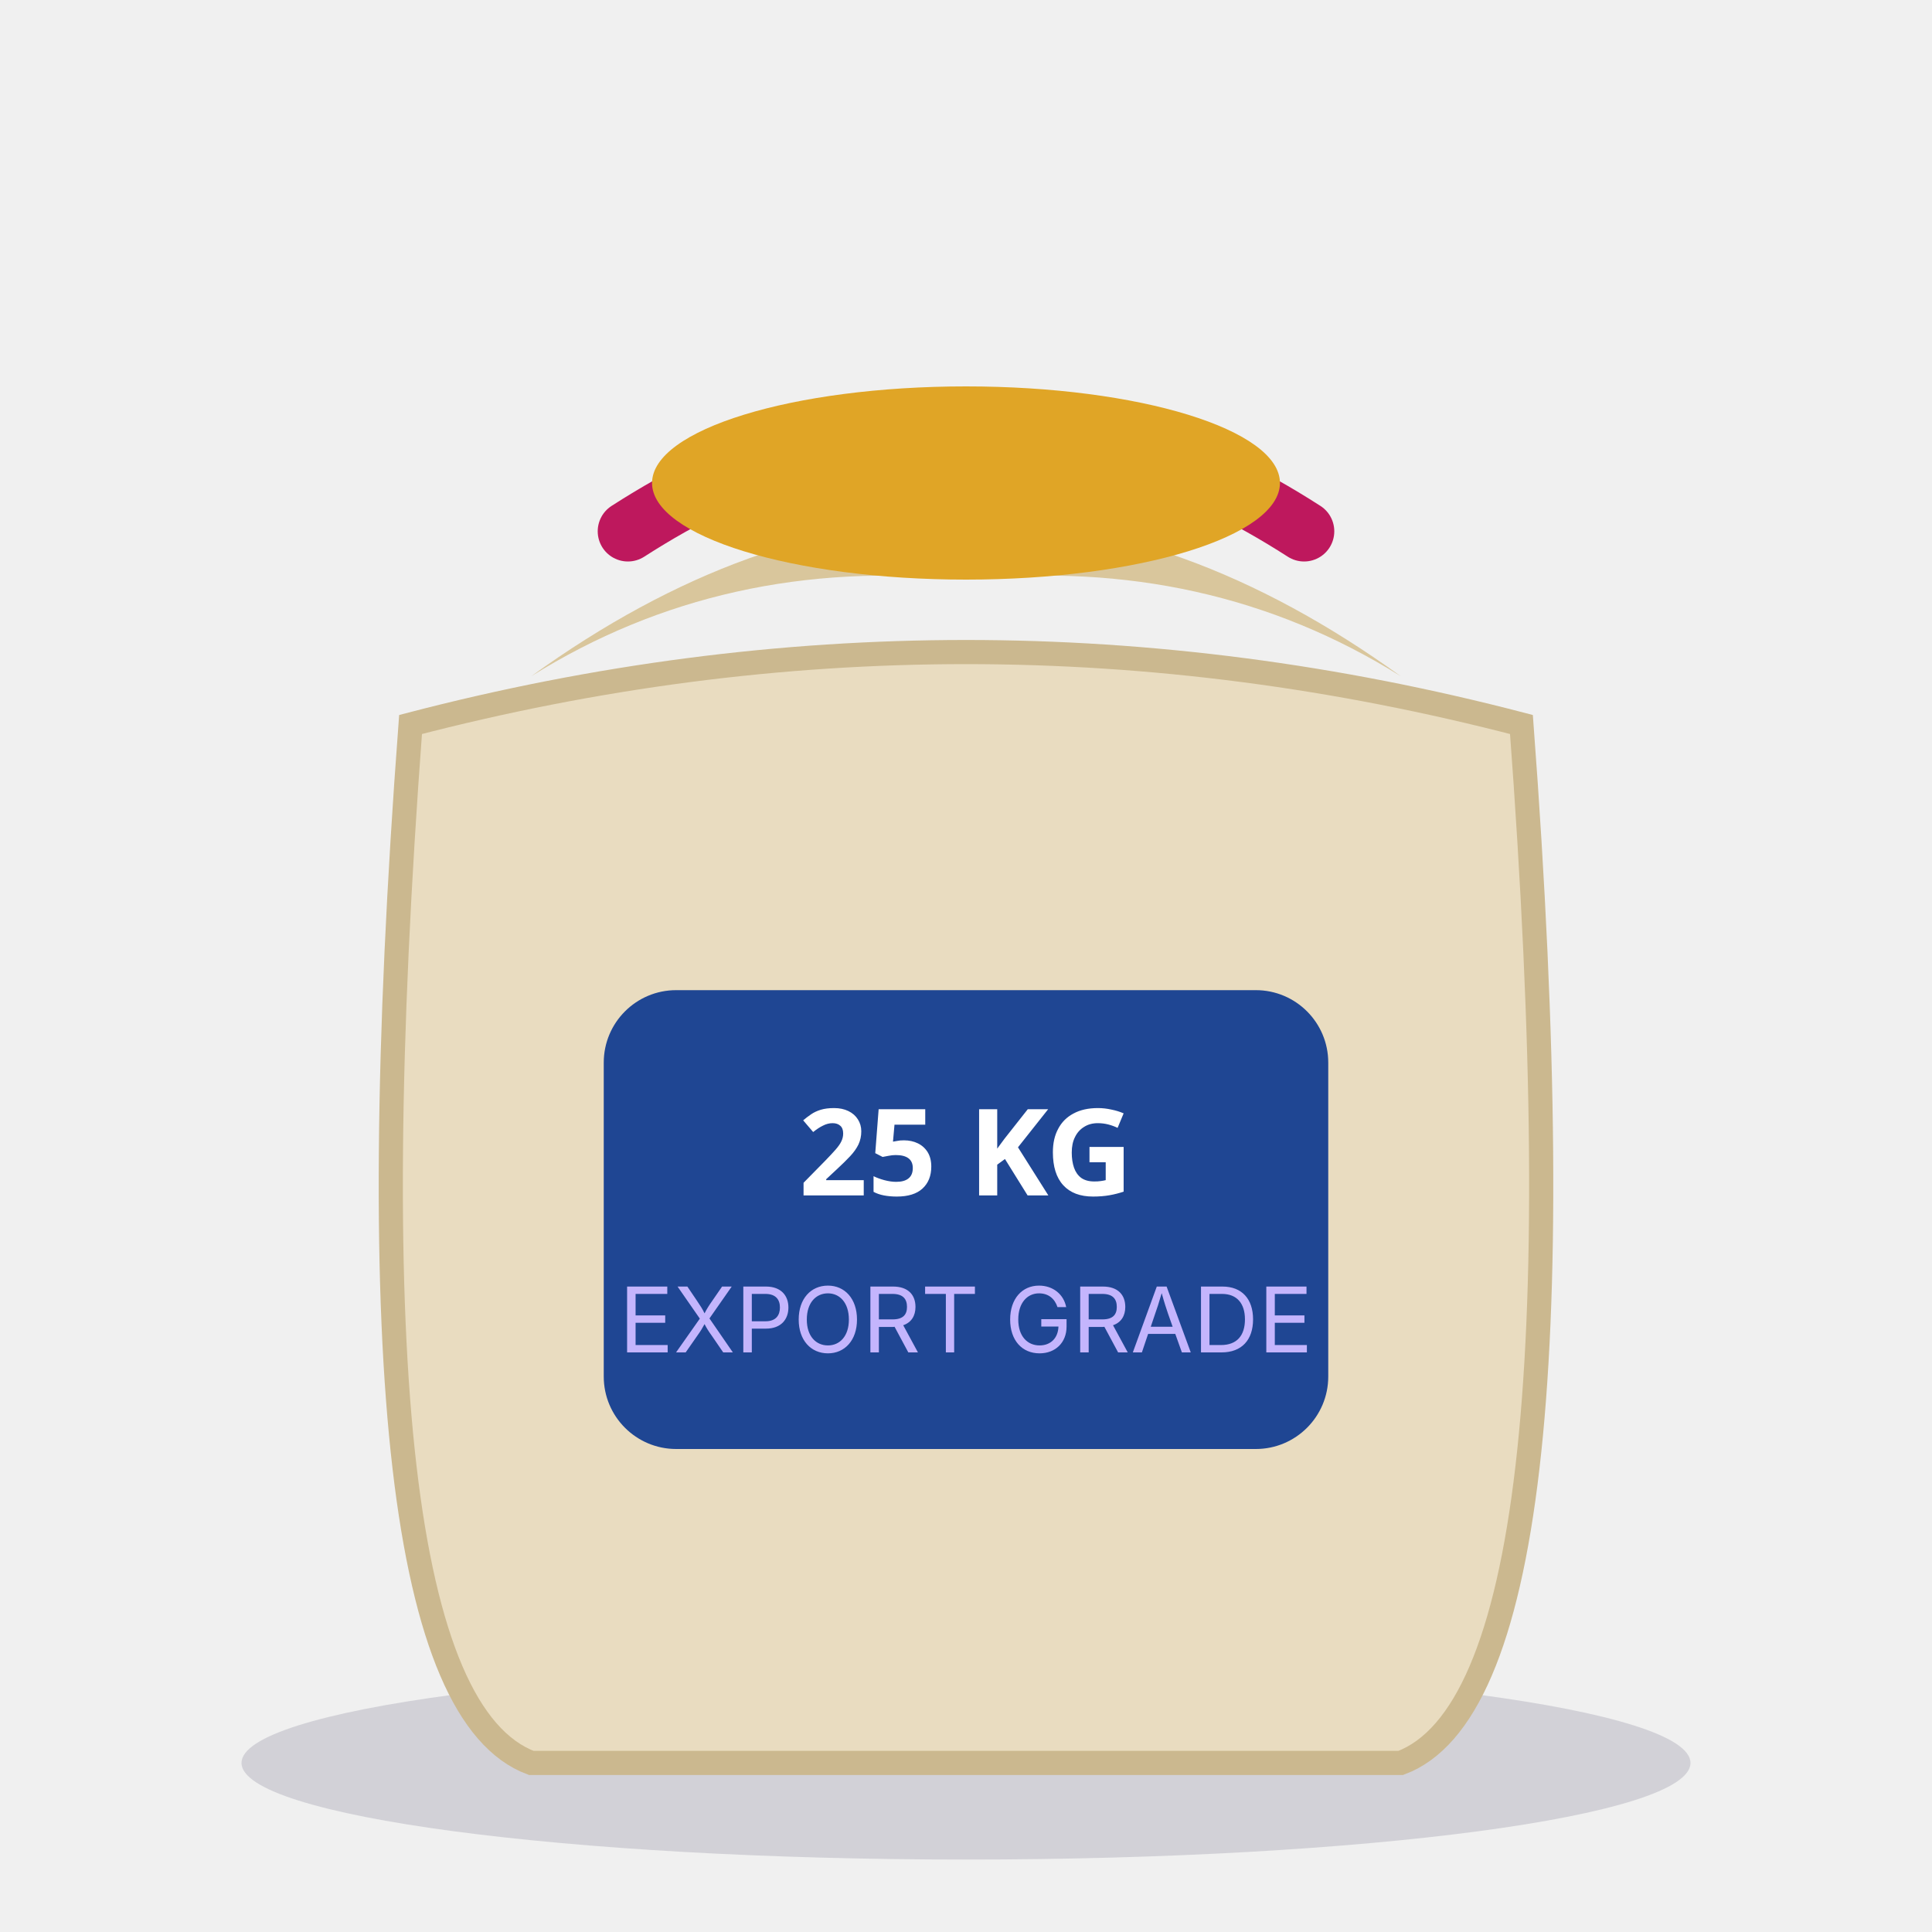
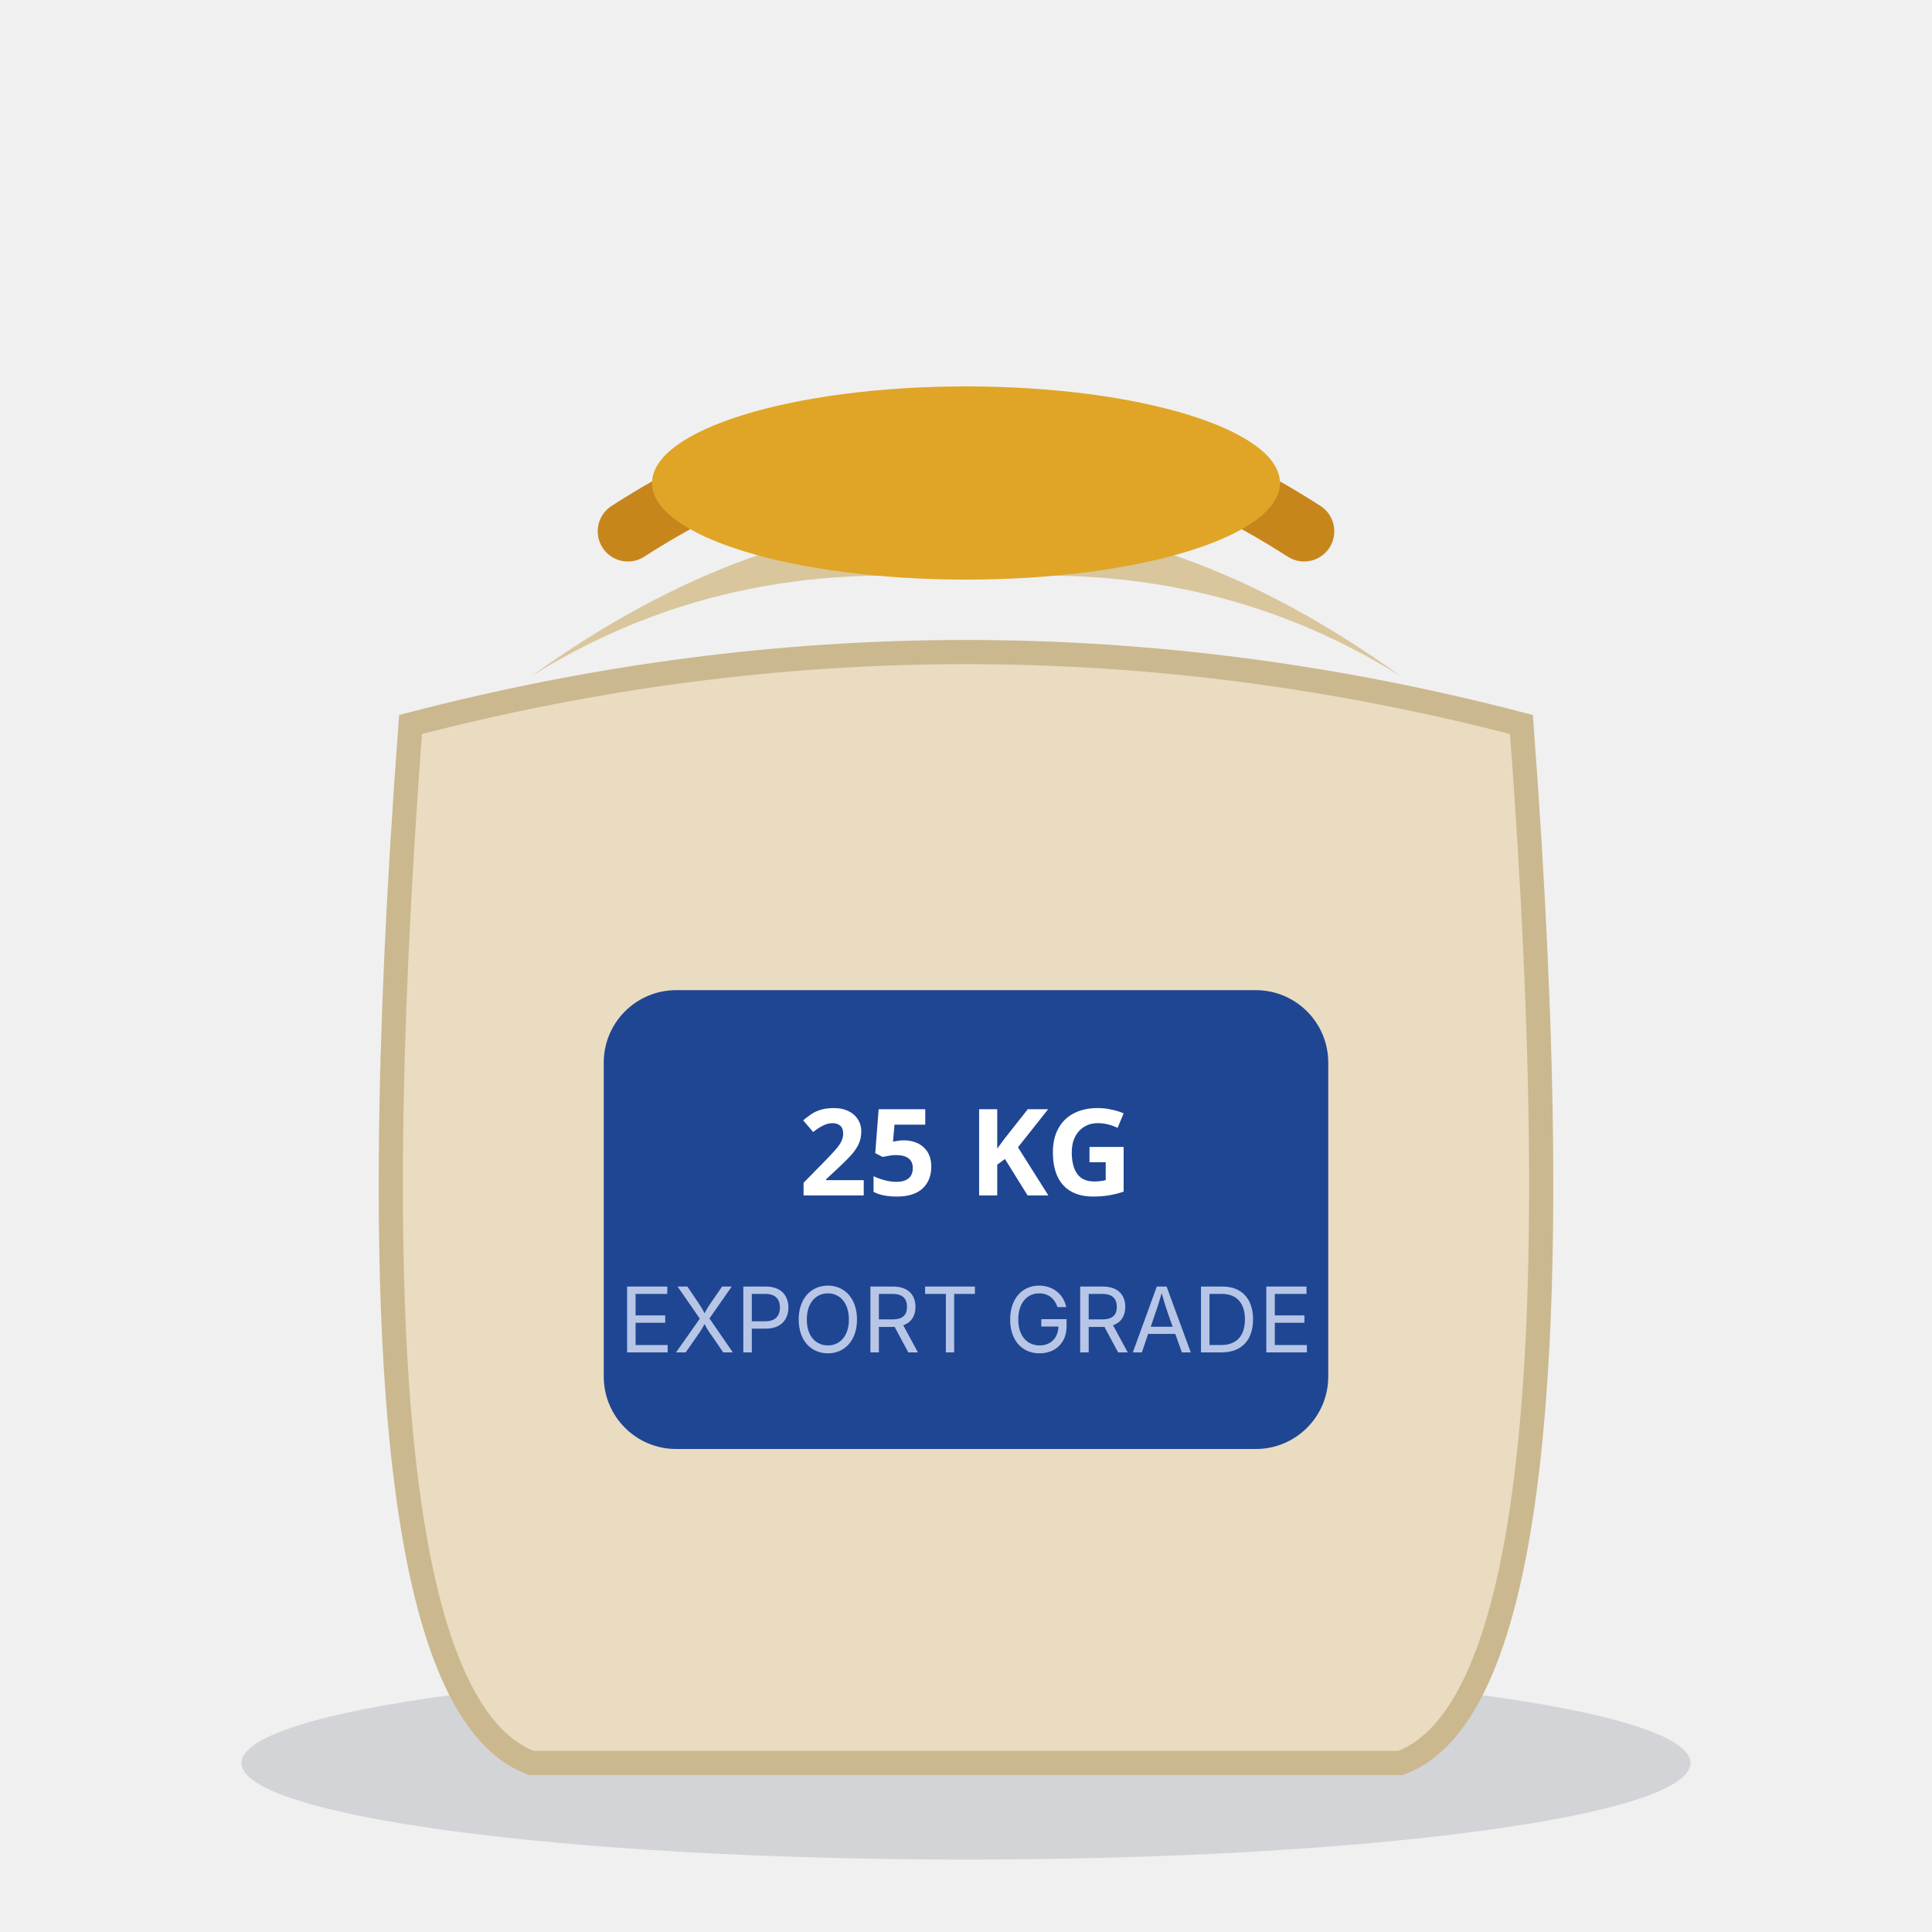
<svg xmlns="http://www.w3.org/2000/svg" viewBox="0 0 160 160">
  <g class="vk-sack">
-     <ellipse cx="80" cy="146" rx="60" ry="8" fill="#15123a" opacity=".14" />
+     <ellipse cx="80" cy="146" rx="60" ry="8" fill="#14213d" opacity=".14" />
    <path d="M34 60 Q28 140 44 146 L116 146 Q132 140 126 60 Q80 48 34 60Z" fill="#e9dcc0" stroke="#cbb88f" stroke-width="2" />
    <path d="M44 56 Q80 30 116 56 Q100 46 80 48 Q60 46 44 56Z" fill="#d9c69c" />
-     <path d="M52 44 Q80 26 108 44" stroke="#be185d" stroke-width="5" fill="none" stroke-linecap="round" />
+     <path d="M52 44 Q80 26 108 44" stroke="#c7861c" stroke-width="5" fill="none" stroke-linecap="round" />
    <ellipse cx="80" cy="40" rx="26" ry="8" fill="#e0a526" />
    <rect x="50" y="82" width="60" height="38" rx="6" fill="#1f4693" />
    <text x="80" y="99" text-anchor="middle" font-family="Sora, sans-serif" font-size="10" font-weight="700" fill="#ffffff">25 KG</text>
-     <text x="80" y="112" text-anchor="middle" font-family="Inter, sans-serif" font-size="7.5" fill="#c4b5fd">EXPORT GRADE</text>
+     <text x="80" y="112" text-anchor="middle" font-family="Inter, sans-serif" font-size="7.5" fill="#b7c6e6">EXPORT GRADE</text>
  </g>
</svg>
